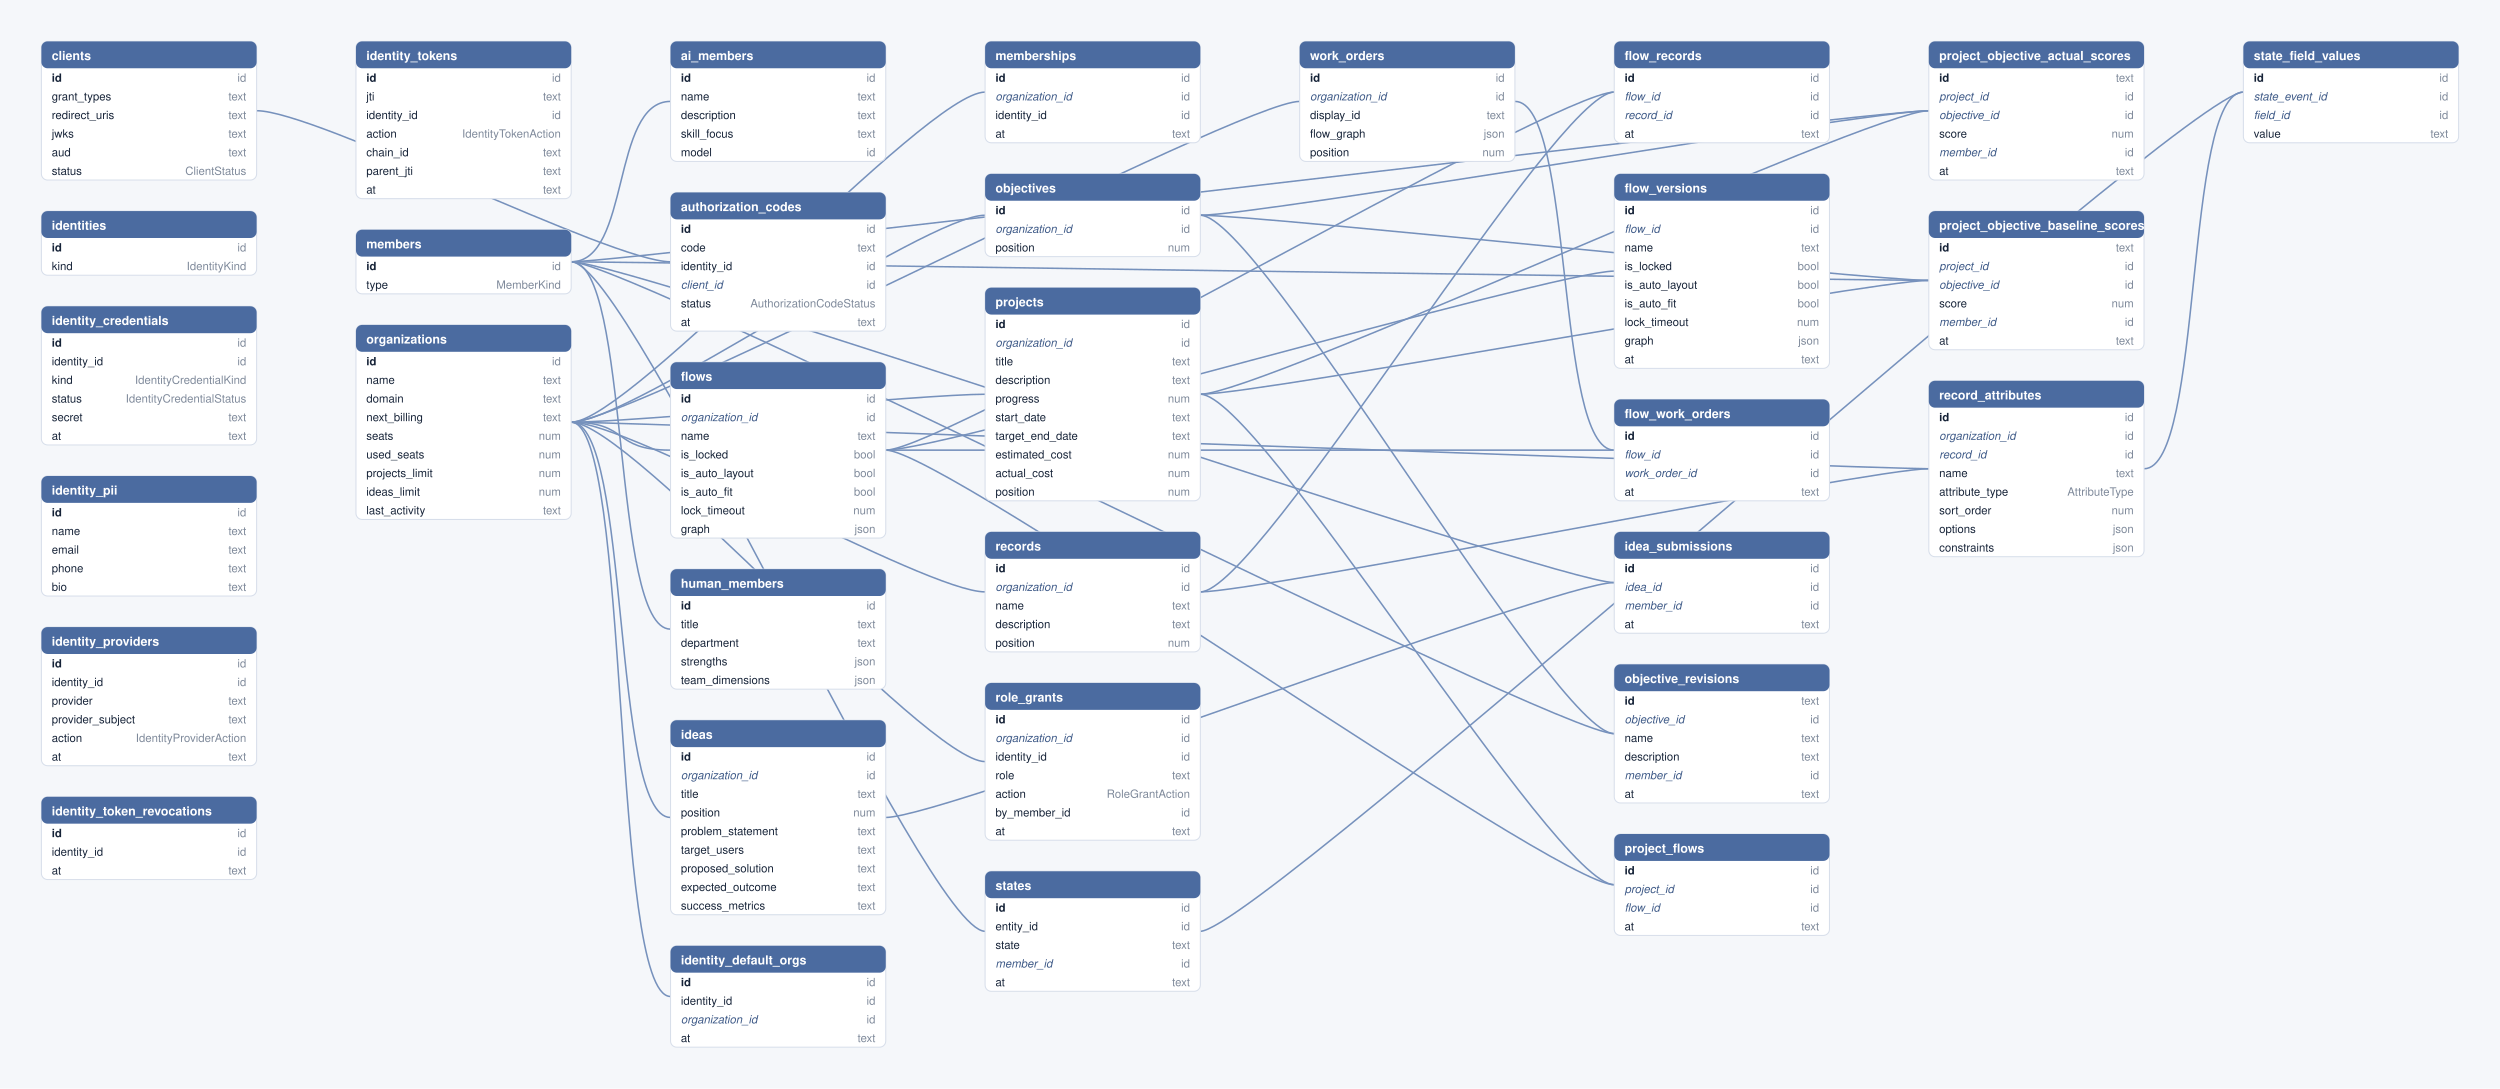
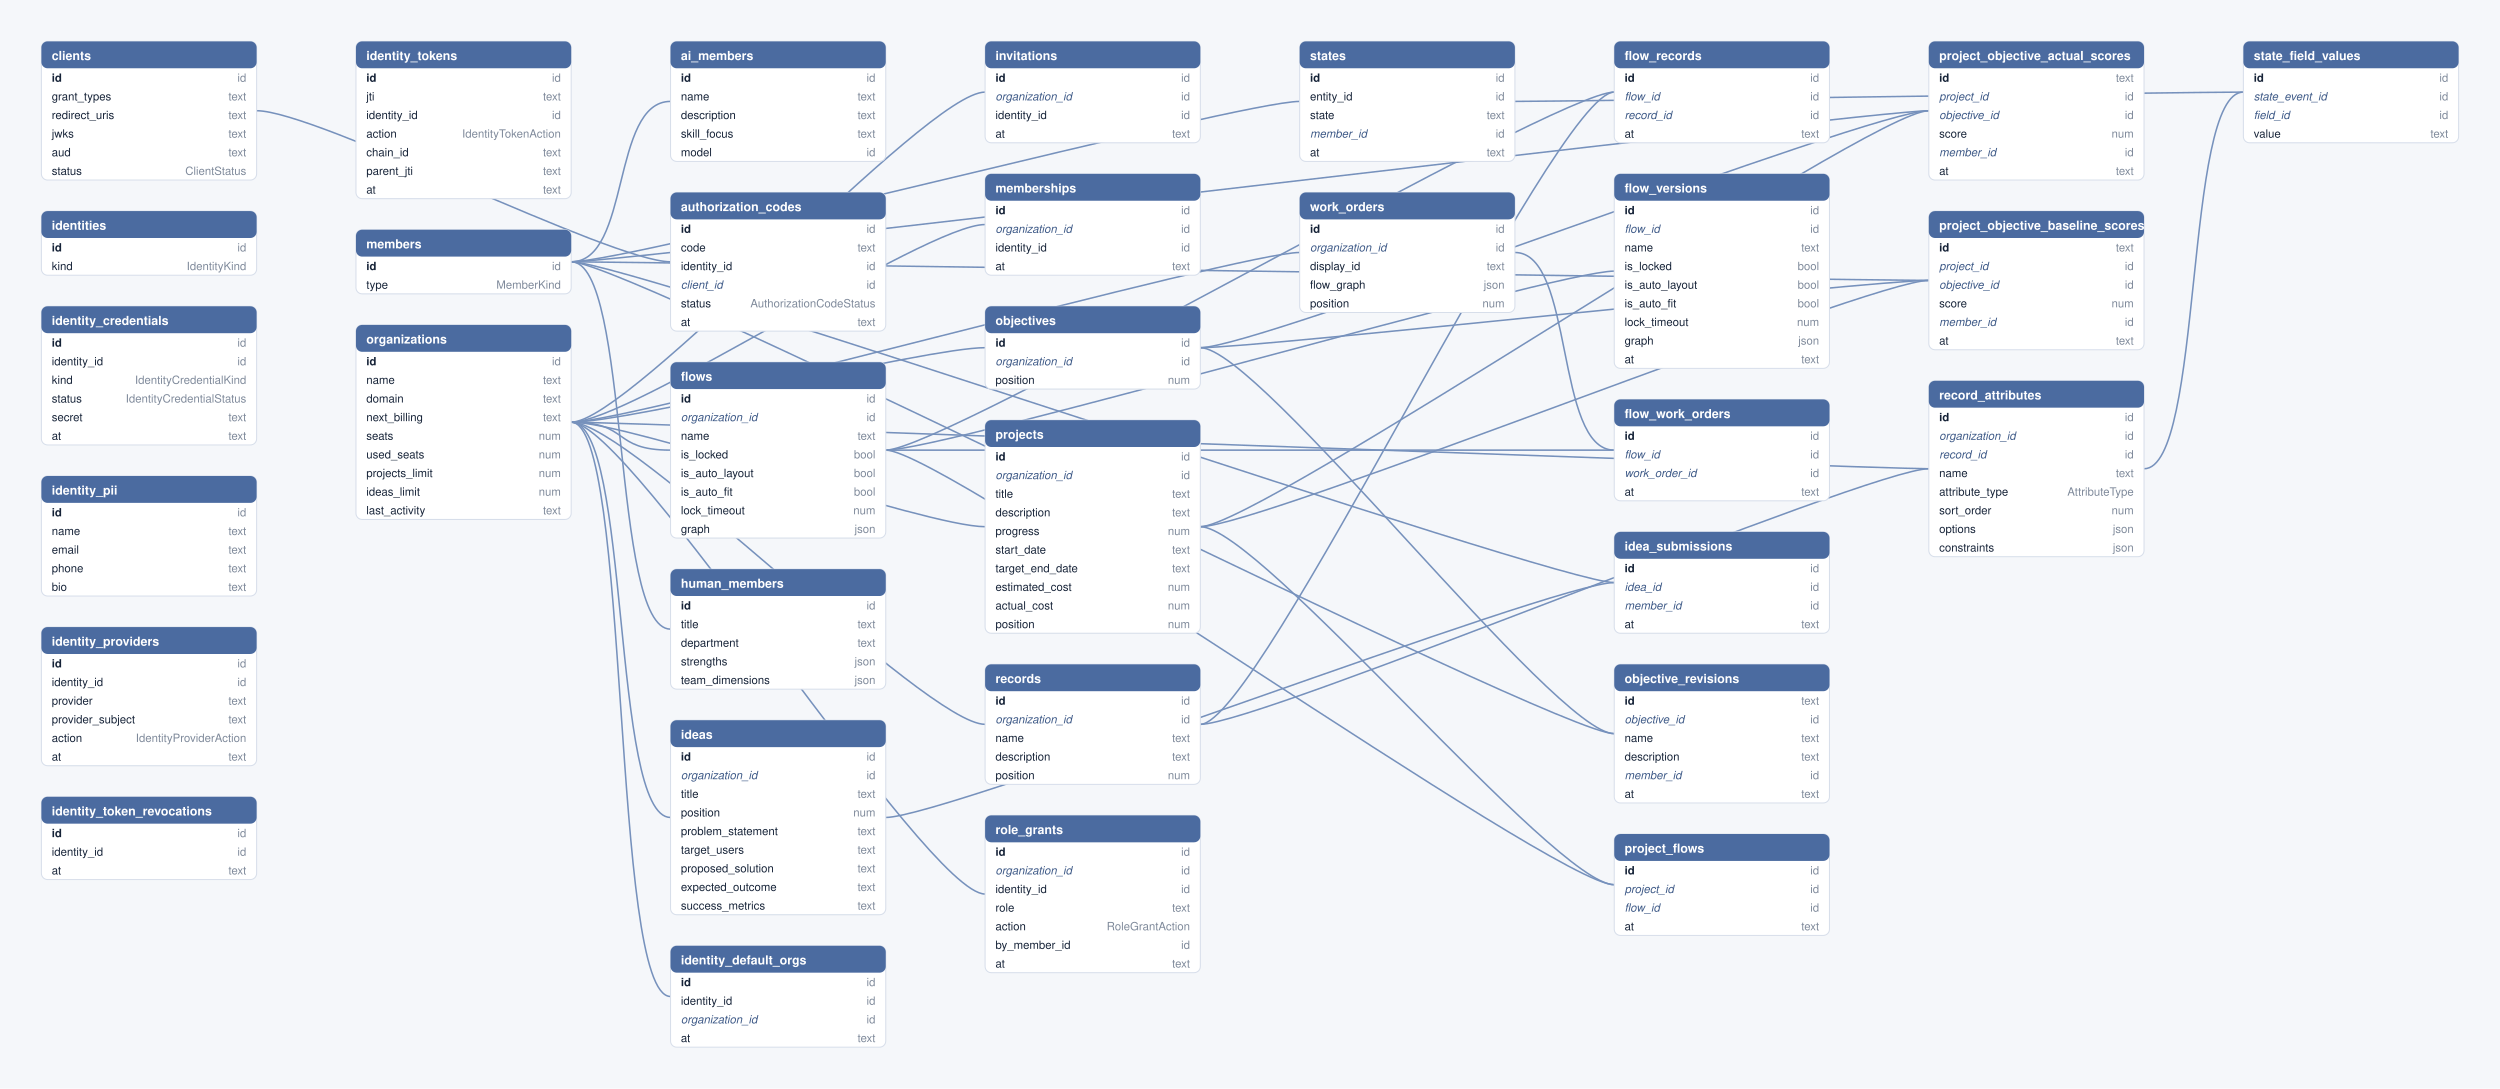
<svg xmlns="http://www.w3.org/2000/svg" viewBox="0 0 2416 1052" width="2416" height="1052">
  <defs>
    <style>
      text { font-family: ui-sans-serif, system-ui,
        'Segoe UI', Helvetica, Arial, sans-serif; }
      .box { fill: hsl(0 0% 100%);
        stroke: hsl(217 30% 88%); stroke-width: 1; }
      .head { fill: hsl(217 36% 46%); }
      .thead { fill: hsl(0 0% 100%); font-size: 12px;
        font-weight: 700; }
      .col, .pk, .fk, .type { font-size: 11px; }
      .col { fill: hsl(217 45% 15%); }
      .pk { fill: hsl(217 45% 15%); font-weight: 700; }
      .fk { fill: hsl(217 38% 38%);
        font-style: italic; }
      .type { fill: hsl(217 12% 55%);
        text-anchor: end; }
      .edge { fill: none; stroke: hsl(217 34% 60%);
        stroke-width: 1.5; }
    </style>
  </defs>
  <rect x="0" y="0" width="2416" height="1052" fill="hsl(217 30% 97%)" />
  <path class="edge" d="M 648 608 C 590.4 608, 609.6 253, 552 253" />
  <path class="edge" d="M 648 98 C 590.4 98, 609.6 253, 552 253" />
  <path class="edge" d="M 648 963 C 590.4 963, 609.6 408, 552 408" />
-   <path class="edge" d="M 952 736 C 894.4 736, 609.6 408, 552 408" />
+   <path class="edge" d="M 952 864 C 894.4 864, 609.6 408, 552 408" />
  <path class="edge" d="M 648 253 C 590.4 253, 305.6 107, 248 107" />
  <path class="edge" d="M 648 790 C 590.4 790, 609.6 408, 552 408" />
-   <path class="edge" d="M 952 381 C 894.4 381, 609.6 408, 552 408" />
+   <path class="edge" d="M 952 509 C 894.4 509, 609.6 408, 552 408" />
  <path class="edge" d="M 648 435 C 590.4 435, 609.6 408, 552 408" />
  <path class="edge" d="M 1560 262 C 1502.4 262, 913.6 435, 856 435" />
-   <path class="edge" d="M 1560 855 C 1502.4 855, 1217.6 381, 1160 381" />
+   <path class="edge" d="M 1560 855 C 1502.4 855, 1217.6 509, 1160 509" />
  <path class="edge" d="M 1560 855 C 1502.4 855, 913.6 435, 856 435" />
-   <path class="edge" d="M 1256 98 C 1198.4 98, 609.6 408, 552 408" />
+   <path class="edge" d="M 1256 244 C 1198.4 244, 609.6 408, 552 408" />
  <path class="edge" d="M 1560 435 C 1502.4 435, 913.6 435, 856 435" />
-   <path class="edge" d="M 1560 435 C 1502.4 435, 1521.6 98, 1464 98" />
-   <path class="edge" d="M 2168 89 C 2110.4 89, 1217.6 900, 1160 900" />
+   <path class="edge" d="M 1560 435 C 1502.4 435, 1521.6 244, 1464 244" />
+   <path class="edge" d="M 2168 89 C 2110.4 89, 1521.6 98, 1464 98" />
  <path class="edge" d="M 2168 89 C 2110.4 89, 2129.6 453, 2072 453" />
-   <path class="edge" d="M 952 572 C 894.4 572, 609.6 408, 552 408" />
+   <path class="edge" d="M 952 700 C 894.4 700, 609.6 408, 552 408" />
  <path class="edge" d="M 1864 453 C 1806.4 453, 609.6 408, 552 408" />
-   <path class="edge" d="M 1864 453 C 1806.4 453, 1217.6 572, 1160 572" />
+   <path class="edge" d="M 1864 453 C 1806.4 453, 1217.6 700, 1160 700" />
  <path class="edge" d="M 1560 89 C 1502.4 89, 913.6 435, 856 435" />
-   <path class="edge" d="M 1560 89 C 1502.4 89, 1217.6 572, 1160 572" />
+   <path class="edge" d="M 1560 89 C 1502.4 89, 1217.6 700, 1160 700" />
+   <path class="edge" d="M 952 217 C 894.4 217, 609.6 408, 552 408" />
  <path class="edge" d="M 952 89 C 894.4 89, 609.6 408, 552 408" />
  <path class="edge" d="M 1560 563 C 1502.4 563, 913.6 790, 856 790" />
  <path class="edge" d="M 1560 563 C 1502.4 563, 609.6 253, 552 253" />
-   <path class="edge" d="M 952 208 C 894.4 208, 609.6 408, 552 408" />
-   <path class="edge" d="M 1560 709 C 1502.4 709, 1217.6 208, 1160 208" />
+   <path class="edge" d="M 952 336 C 894.4 336, 609.6 408, 552 408" />
+   <path class="edge" d="M 1560 709 C 1502.4 709, 1217.6 336, 1160 336" />
  <path class="edge" d="M 1560 709 C 1502.4 709, 609.6 253, 552 253" />
-   <path class="edge" d="M 1864 271 C 1806.4 271, 1217.6 381, 1160 381" />
-   <path class="edge" d="M 1864 271 C 1806.4 271, 1217.6 208, 1160 208" />
+   <path class="edge" d="M 1864 271 C 1806.4 271, 1217.6 509, 1160 509" />
+   <path class="edge" d="M 1864 271 C 1806.4 271, 1217.6 336, 1160 336" />
  <path class="edge" d="M 1864 271 C 1806.4 271, 609.6 253, 552 253" />
-   <path class="edge" d="M 1864 107 C 1806.4 107, 1217.6 381, 1160 381" />
-   <path class="edge" d="M 1864 107 C 1806.4 107, 1217.6 208, 1160 208" />
+   <path class="edge" d="M 1864 107 C 1806.4 107, 1217.6 509, 1160 509" />
+   <path class="edge" d="M 1864 107 C 1806.4 107, 1217.6 336, 1160 336" />
  <path class="edge" d="M 1864 107 C 1806.4 107, 609.6 253, 552 253" />
-   <path class="edge" d="M 952 900 C 894.4 900, 609.6 253, 552 253" />
+   <path class="edge" d="M 1256 98 C 1198.4 98, 609.6 253, 552 253" />
  <g class="table">
    <rect class="box" x="344" y="222" width="208" height="62" rx="6" />
    <rect class="head" x="344" y="222" width="208" height="26" rx="6" />
    <text class="thead" x="354" y="240">members</text>
    <text class="pk" x="354" y="261">id</text>
    <text class="type" x="542" y="261">id</text>
    <text class="col" x="354" y="279">type</text>
    <text class="type" x="542" y="279">MemberKind</text>
  </g>
  <g class="table">
    <rect class="box" x="648" y="550" width="208" height="116" rx="6" />
    <rect class="head" x="648" y="550" width="208" height="26" rx="6" />
    <text class="thead" x="658" y="568">human_members</text>
    <text class="pk" x="658" y="589">id</text>
    <text class="type" x="846" y="589">id</text>
    <text class="col" x="658" y="607">title</text>
    <text class="type" x="846" y="607">text</text>
    <text class="col" x="658" y="625">department</text>
    <text class="type" x="846" y="625">text</text>
    <text class="col" x="658" y="643">strengths</text>
    <text class="type" x="846" y="643">json</text>
    <text class="col" x="658" y="661">team_dimensions</text>
    <text class="type" x="846" y="661">json</text>
  </g>
  <g class="table">
    <rect class="box" x="648" y="40" width="208" height="116" rx="6" />
    <rect class="head" x="648" y="40" width="208" height="26" rx="6" />
    <text class="thead" x="658" y="58">ai_members</text>
    <text class="pk" x="658" y="79">id</text>
    <text class="type" x="846" y="79">id</text>
    <text class="col" x="658" y="97">name</text>
    <text class="type" x="846" y="97">text</text>
    <text class="col" x="658" y="115">description</text>
    <text class="type" x="846" y="115">text</text>
    <text class="col" x="658" y="133">skill_focus</text>
    <text class="type" x="846" y="133">text</text>
    <text class="col" x="658" y="151">model</text>
    <text class="type" x="846" y="151">id</text>
  </g>
  <g class="table">
    <rect class="box" x="40" y="204" width="208" height="62" rx="6" />
    <rect class="head" x="40" y="204" width="208" height="26" rx="6" />
    <text class="thead" x="50" y="222">identities</text>
    <text class="pk" x="50" y="243">id</text>
    <text class="type" x="238" y="243">id</text>
    <text class="col" x="50" y="261">kind</text>
    <text class="type" x="238" y="261">IdentityKind</text>
  </g>
  <g class="table">
    <rect class="box" x="40" y="460" width="208" height="116" rx="6" />
    <rect class="head" x="40" y="460" width="208" height="26" rx="6" />
    <text class="thead" x="50" y="478">identity_pii</text>
    <text class="pk" x="50" y="499">id</text>
    <text class="type" x="238" y="499">id</text>
    <text class="col" x="50" y="517">name</text>
    <text class="type" x="238" y="517">text</text>
    <text class="col" x="50" y="535">email</text>
    <text class="type" x="238" y="535">text</text>
    <text class="col" x="50" y="553">phone</text>
    <text class="type" x="238" y="553">text</text>
    <text class="col" x="50" y="571">bio</text>
    <text class="type" x="238" y="571">text</text>
  </g>
  <g class="table">
    <rect class="box" x="40" y="296" width="208" height="134" rx="6" />
    <rect class="head" x="40" y="296" width="208" height="26" rx="6" />
    <text class="thead" x="50" y="314">identity_credentials</text>
    <text class="pk" x="50" y="335">id</text>
    <text class="type" x="238" y="335">id</text>
    <text class="col" x="50" y="353">identity_id</text>
    <text class="type" x="238" y="353">id</text>
    <text class="col" x="50" y="371">kind</text>
    <text class="type" x="238" y="371">IdentityCredentialKind</text>
    <text class="col" x="50" y="389">status</text>
    <text class="type" x="238" y="389">IdentityCredentialStatus</text>
    <text class="col" x="50" y="407">secret</text>
    <text class="type" x="238" y="407">text</text>
    <text class="col" x="50" y="425">at</text>
    <text class="type" x="238" y="425">text</text>
  </g>
  <g class="table">
    <rect class="box" x="40" y="770" width="208" height="80" rx="6" />
    <rect class="head" x="40" y="770" width="208" height="26" rx="6" />
    <text class="thead" x="50" y="788">identity_token_revocations</text>
    <text class="pk" x="50" y="809">id</text>
    <text class="type" x="238" y="809">id</text>
    <text class="col" x="50" y="827">identity_id</text>
    <text class="type" x="238" y="827">id</text>
    <text class="col" x="50" y="845">at</text>
    <text class="type" x="238" y="845">text</text>
  </g>
  <g class="table">
    <rect class="box" x="648" y="914" width="208" height="98" rx="6" />
    <rect class="head" x="648" y="914" width="208" height="26" rx="6" />
    <text class="thead" x="658" y="932">identity_default_orgs</text>
    <text class="pk" x="658" y="953">id</text>
    <text class="type" x="846" y="953">id</text>
    <text class="col" x="658" y="971">identity_id</text>
    <text class="type" x="846" y="971">id</text>
    <text class="fk" x="658" y="989">organization_id</text>
    <text class="type" x="846" y="989">id</text>
    <text class="col" x="658" y="1007">at</text>
    <text class="type" x="846" y="1007">text</text>
  </g>
  <g class="table">
-     <rect class="box" x="952" y="660" width="208" height="152" rx="6" />
-     <rect class="head" x="952" y="660" width="208" height="26" rx="6" />
-     <text class="thead" x="962" y="678">role_grants</text>
-     <text class="pk" x="962" y="699">id</text>
-     <text class="type" x="1150" y="699">id</text>
-     <text class="fk" x="962" y="717">organization_id</text>
-     <text class="type" x="1150" y="717">id</text>
-     <text class="col" x="962" y="735">identity_id</text>
-     <text class="type" x="1150" y="735">id</text>
-     <text class="col" x="962" y="753">role</text>
-     <text class="type" x="1150" y="753">text</text>
-     <text class="col" x="962" y="771">action</text>
-     <text class="type" x="1150" y="771">RoleGrantAction</text>
-     <text class="col" x="962" y="789">by_member_id</text>
-     <text class="type" x="1150" y="789">id</text>
-     <text class="col" x="962" y="807">at</text>
-     <text class="type" x="1150" y="807">text</text>
+     <rect class="box" x="952" y="788" width="208" height="152" rx="6" />
+     <rect class="head" x="952" y="788" width="208" height="26" rx="6" />
+     <text class="thead" x="962" y="806">role_grants</text>
+     <text class="pk" x="962" y="827">id</text>
+     <text class="type" x="1150" y="827">id</text>
+     <text class="fk" x="962" y="845">organization_id</text>
+     <text class="type" x="1150" y="845">id</text>
+     <text class="col" x="962" y="863">identity_id</text>
+     <text class="type" x="1150" y="863">id</text>
+     <text class="col" x="962" y="881">role</text>
+     <text class="type" x="1150" y="881">text</text>
+     <text class="col" x="962" y="899">action</text>
+     <text class="type" x="1150" y="899">RoleGrantAction</text>
+     <text class="col" x="962" y="917">by_member_id</text>
+     <text class="type" x="1150" y="917">id</text>
+     <text class="col" x="962" y="935">at</text>
+     <text class="type" x="1150" y="935">text</text>
  </g>
  <g class="table">
    <rect class="box" x="344" y="40" width="208" height="152" rx="6" />
    <rect class="head" x="344" y="40" width="208" height="26" rx="6" />
    <text class="thead" x="354" y="58">identity_tokens</text>
    <text class="pk" x="354" y="79">id</text>
    <text class="type" x="542" y="79">id</text>
    <text class="col" x="354" y="97">jti</text>
    <text class="type" x="542" y="97">text</text>
    <text class="col" x="354" y="115">identity_id</text>
    <text class="type" x="542" y="115">id</text>
    <text class="col" x="354" y="133">action</text>
    <text class="type" x="542" y="133">IdentityTokenAction</text>
    <text class="col" x="354" y="151">chain_id</text>
    <text class="type" x="542" y="151">text</text>
    <text class="col" x="354" y="169">parent_jti</text>
    <text class="type" x="542" y="169">text</text>
    <text class="col" x="354" y="187">at</text>
    <text class="type" x="542" y="187">text</text>
  </g>
  <g class="table">
    <rect class="box" x="40" y="40" width="208" height="134" rx="6" />
    <rect class="head" x="40" y="40" width="208" height="26" rx="6" />
    <text class="thead" x="50" y="58">clients</text>
    <text class="pk" x="50" y="79">id</text>
    <text class="type" x="238" y="79">id</text>
    <text class="col" x="50" y="97">grant_types</text>
    <text class="type" x="238" y="97">text</text>
    <text class="col" x="50" y="115">redirect_uris</text>
    <text class="type" x="238" y="115">text</text>
    <text class="col" x="50" y="133">jwks</text>
    <text class="type" x="238" y="133">text</text>
    <text class="col" x="50" y="151">aud</text>
    <text class="type" x="238" y="151">text</text>
    <text class="col" x="50" y="169">status</text>
    <text class="type" x="238" y="169">ClientStatus</text>
  </g>
  <g class="table">
    <rect class="box" x="40" y="606" width="208" height="134" rx="6" />
    <rect class="head" x="40" y="606" width="208" height="26" rx="6" />
    <text class="thead" x="50" y="624">identity_providers</text>
    <text class="pk" x="50" y="645">id</text>
    <text class="type" x="238" y="645">id</text>
    <text class="col" x="50" y="663">identity_id</text>
    <text class="type" x="238" y="663">id</text>
    <text class="col" x="50" y="681">provider</text>
    <text class="type" x="238" y="681">text</text>
    <text class="col" x="50" y="699">provider_subject</text>
    <text class="type" x="238" y="699">text</text>
    <text class="col" x="50" y="717">action</text>
    <text class="type" x="238" y="717">IdentityProviderAction</text>
    <text class="col" x="50" y="735">at</text>
    <text class="type" x="238" y="735">text</text>
  </g>
  <g class="table">
    <rect class="box" x="648" y="186" width="208" height="134" rx="6" />
    <rect class="head" x="648" y="186" width="208" height="26" rx="6" />
    <text class="thead" x="658" y="204">authorization_codes</text>
    <text class="pk" x="658" y="225">id</text>
    <text class="type" x="846" y="225">id</text>
    <text class="col" x="658" y="243">code</text>
    <text class="type" x="846" y="243">text</text>
    <text class="col" x="658" y="261">identity_id</text>
    <text class="type" x="846" y="261">id</text>
    <text class="fk" x="658" y="279">client_id</text>
    <text class="type" x="846" y="279">id</text>
    <text class="col" x="658" y="297">status</text>
    <text class="type" x="846" y="297">AuthorizationCodeStatus</text>
    <text class="col" x="658" y="315">at</text>
    <text class="type" x="846" y="315">text</text>
  </g>
  <g class="table">
    <rect class="box" x="648" y="696" width="208" height="188" rx="6" />
    <rect class="head" x="648" y="696" width="208" height="26" rx="6" />
    <text class="thead" x="658" y="714">ideas</text>
    <text class="pk" x="658" y="735">id</text>
    <text class="type" x="846" y="735">id</text>
    <text class="fk" x="658" y="753">organization_id</text>
    <text class="type" x="846" y="753">id</text>
    <text class="col" x="658" y="771">title</text>
    <text class="type" x="846" y="771">text</text>
    <text class="col" x="658" y="789">position</text>
    <text class="type" x="846" y="789">num</text>
    <text class="col" x="658" y="807">problem_statement</text>
    <text class="type" x="846" y="807">text</text>
    <text class="col" x="658" y="825">target_users</text>
    <text class="type" x="846" y="825">text</text>
    <text class="col" x="658" y="843">proposed_solution</text>
    <text class="type" x="846" y="843">text</text>
    <text class="col" x="658" y="861">expected_outcome</text>
    <text class="type" x="846" y="861">text</text>
    <text class="col" x="658" y="879">success_metrics</text>
    <text class="type" x="846" y="879">text</text>
  </g>
  <g class="table">
-     <rect class="box" x="952" y="278" width="208" height="206" rx="6" />
-     <rect class="head" x="952" y="278" width="208" height="26" rx="6" />
-     <text class="thead" x="962" y="296">projects</text>
-     <text class="pk" x="962" y="317">id</text>
-     <text class="type" x="1150" y="317">id</text>
-     <text class="fk" x="962" y="335">organization_id</text>
-     <text class="type" x="1150" y="335">id</text>
-     <text class="col" x="962" y="353">title</text>
-     <text class="type" x="1150" y="353">text</text>
-     <text class="col" x="962" y="371">description</text>
-     <text class="type" x="1150" y="371">text</text>
-     <text class="col" x="962" y="389">progress</text>
-     <text class="type" x="1150" y="389">num</text>
-     <text class="col" x="962" y="407">start_date</text>
-     <text class="type" x="1150" y="407">text</text>
-     <text class="col" x="962" y="425">target_end_date</text>
-     <text class="type" x="1150" y="425">text</text>
-     <text class="col" x="962" y="443">estimated_cost</text>
-     <text class="type" x="1150" y="443">num</text>
-     <text class="col" x="962" y="461">actual_cost</text>
-     <text class="type" x="1150" y="461">num</text>
-     <text class="col" x="962" y="479">position</text>
-     <text class="type" x="1150" y="479">num</text>
+     <rect class="box" x="952" y="406" width="208" height="206" rx="6" />
+     <rect class="head" x="952" y="406" width="208" height="26" rx="6" />
+     <text class="thead" x="962" y="424">projects</text>
+     <text class="pk" x="962" y="445">id</text>
+     <text class="type" x="1150" y="445">id</text>
+     <text class="fk" x="962" y="463">organization_id</text>
+     <text class="type" x="1150" y="463">id</text>
+     <text class="col" x="962" y="481">title</text>
+     <text class="type" x="1150" y="481">text</text>
+     <text class="col" x="962" y="499">description</text>
+     <text class="type" x="1150" y="499">text</text>
+     <text class="col" x="962" y="517">progress</text>
+     <text class="type" x="1150" y="517">num</text>
+     <text class="col" x="962" y="535">start_date</text>
+     <text class="type" x="1150" y="535">text</text>
+     <text class="col" x="962" y="553">target_end_date</text>
+     <text class="type" x="1150" y="553">text</text>
+     <text class="col" x="962" y="571">estimated_cost</text>
+     <text class="type" x="1150" y="571">num</text>
+     <text class="col" x="962" y="589">actual_cost</text>
+     <text class="type" x="1150" y="589">num</text>
+     <text class="col" x="962" y="607">position</text>
+     <text class="type" x="1150" y="607">num</text>
  </g>
  <g class="table">
    <rect class="box" x="648" y="350" width="208" height="170" rx="6" />
    <rect class="head" x="648" y="350" width="208" height="26" rx="6" />
    <text class="thead" x="658" y="368">flows</text>
    <text class="pk" x="658" y="389">id</text>
    <text class="type" x="846" y="389">id</text>
    <text class="fk" x="658" y="407">organization_id</text>
    <text class="type" x="846" y="407">id</text>
    <text class="col" x="658" y="425">name</text>
    <text class="type" x="846" y="425">text</text>
    <text class="col" x="658" y="443">is_locked</text>
    <text class="type" x="846" y="443">bool</text>
    <text class="col" x="658" y="461">is_auto_layout</text>
    <text class="type" x="846" y="461">bool</text>
    <text class="col" x="658" y="479">is_auto_fit</text>
    <text class="type" x="846" y="479">bool</text>
    <text class="col" x="658" y="497">lock_timeout</text>
    <text class="type" x="846" y="497">num</text>
    <text class="col" x="658" y="515">graph</text>
    <text class="type" x="846" y="515">json</text>
  </g>
  <g class="table">
    <rect class="box" x="1560" y="168" width="208" height="188" rx="6" />
    <rect class="head" x="1560" y="168" width="208" height="26" rx="6" />
    <text class="thead" x="1570" y="186">flow_versions</text>
    <text class="pk" x="1570" y="207">id</text>
    <text class="type" x="1758" y="207">id</text>
    <text class="fk" x="1570" y="225">flow_id</text>
    <text class="type" x="1758" y="225">id</text>
    <text class="col" x="1570" y="243">name</text>
    <text class="type" x="1758" y="243">text</text>
    <text class="col" x="1570" y="261">is_locked</text>
    <text class="type" x="1758" y="261">bool</text>
    <text class="col" x="1570" y="279">is_auto_layout</text>
    <text class="type" x="1758" y="279">bool</text>
    <text class="col" x="1570" y="297">is_auto_fit</text>
    <text class="type" x="1758" y="297">bool</text>
    <text class="col" x="1570" y="315">lock_timeout</text>
    <text class="type" x="1758" y="315">num</text>
    <text class="col" x="1570" y="333">graph</text>
    <text class="type" x="1758" y="333">json</text>
    <text class="col" x="1570" y="351">at</text>
    <text class="type" x="1758" y="351">text</text>
  </g>
  <g class="table">
    <rect class="box" x="1560" y="806" width="208" height="98" rx="6" />
    <rect class="head" x="1560" y="806" width="208" height="26" rx="6" />
    <text class="thead" x="1570" y="824">project_flows</text>
    <text class="pk" x="1570" y="845">id</text>
    <text class="type" x="1758" y="845">id</text>
    <text class="fk" x="1570" y="863">project_id</text>
    <text class="type" x="1758" y="863">id</text>
    <text class="fk" x="1570" y="881">flow_id</text>
    <text class="type" x="1758" y="881">id</text>
    <text class="col" x="1570" y="899">at</text>
    <text class="type" x="1758" y="899">text</text>
  </g>
  <g class="table">
-     <rect class="box" x="1256" y="40" width="208" height="116" rx="6" />
-     <rect class="head" x="1256" y="40" width="208" height="26" rx="6" />
-     <text class="thead" x="1266" y="58">work_orders</text>
-     <text class="pk" x="1266" y="79">id</text>
-     <text class="type" x="1454" y="79">id</text>
-     <text class="fk" x="1266" y="97">organization_id</text>
-     <text class="type" x="1454" y="97">id</text>
-     <text class="col" x="1266" y="115">display_id</text>
-     <text class="type" x="1454" y="115">text</text>
-     <text class="col" x="1266" y="133">flow_graph</text>
-     <text class="type" x="1454" y="133">json</text>
-     <text class="col" x="1266" y="151">position</text>
-     <text class="type" x="1454" y="151">num</text>
+     <rect class="box" x="1256" y="186" width="208" height="116" rx="6" />
+     <rect class="head" x="1256" y="186" width="208" height="26" rx="6" />
+     <text class="thead" x="1266" y="204">work_orders</text>
+     <text class="pk" x="1266" y="225">id</text>
+     <text class="type" x="1454" y="225">id</text>
+     <text class="fk" x="1266" y="243">organization_id</text>
+     <text class="type" x="1454" y="243">id</text>
+     <text class="col" x="1266" y="261">display_id</text>
+     <text class="type" x="1454" y="261">text</text>
+     <text class="col" x="1266" y="279">flow_graph</text>
+     <text class="type" x="1454" y="279">json</text>
+     <text class="col" x="1266" y="297">position</text>
+     <text class="type" x="1454" y="297">num</text>
  </g>
  <g class="table">
    <rect class="box" x="1560" y="386" width="208" height="98" rx="6" />
    <rect class="head" x="1560" y="386" width="208" height="26" rx="6" />
    <text class="thead" x="1570" y="404">flow_work_orders</text>
    <text class="pk" x="1570" y="425">id</text>
    <text class="type" x="1758" y="425">id</text>
    <text class="fk" x="1570" y="443">flow_id</text>
    <text class="type" x="1758" y="443">id</text>
    <text class="fk" x="1570" y="461">work_order_id</text>
    <text class="type" x="1758" y="461">id</text>
    <text class="col" x="1570" y="479">at</text>
    <text class="type" x="1758" y="479">text</text>
  </g>
  <g class="table">
    <rect class="box" x="2168" y="40" width="208" height="98" rx="6" />
    <rect class="head" x="2168" y="40" width="208" height="26" rx="6" />
    <text class="thead" x="2178" y="58">state_field_values</text>
    <text class="pk" x="2178" y="79">id</text>
    <text class="type" x="2366" y="79">id</text>
    <text class="fk" x="2178" y="97">state_event_id</text>
    <text class="type" x="2366" y="97">id</text>
    <text class="fk" x="2178" y="115">field_id</text>
    <text class="type" x="2366" y="115">id</text>
    <text class="col" x="2178" y="133">value</text>
    <text class="type" x="2366" y="133">text</text>
  </g>
  <g class="table">
-     <rect class="box" x="952" y="514" width="208" height="116" rx="6" />
-     <rect class="head" x="952" y="514" width="208" height="26" rx="6" />
-     <text class="thead" x="962" y="532">records</text>
-     <text class="pk" x="962" y="553">id</text>
-     <text class="type" x="1150" y="553">id</text>
-     <text class="fk" x="962" y="571">organization_id</text>
-     <text class="type" x="1150" y="571">id</text>
-     <text class="col" x="962" y="589">name</text>
-     <text class="type" x="1150" y="589">text</text>
-     <text class="col" x="962" y="607">description</text>
-     <text class="type" x="1150" y="607">text</text>
-     <text class="col" x="962" y="625">position</text>
-     <text class="type" x="1150" y="625">num</text>
+     <rect class="box" x="952" y="642" width="208" height="116" rx="6" />
+     <rect class="head" x="952" y="642" width="208" height="26" rx="6" />
+     <text class="thead" x="962" y="660">records</text>
+     <text class="pk" x="962" y="681">id</text>
+     <text class="type" x="1150" y="681">id</text>
+     <text class="fk" x="962" y="699">organization_id</text>
+     <text class="type" x="1150" y="699">id</text>
+     <text class="col" x="962" y="717">name</text>
+     <text class="type" x="1150" y="717">text</text>
+     <text class="col" x="962" y="735">description</text>
+     <text class="type" x="1150" y="735">text</text>
+     <text class="col" x="962" y="753">position</text>
+     <text class="type" x="1150" y="753">num</text>
  </g>
  <g class="table">
    <rect class="box" x="1864" y="368" width="208" height="170" rx="6" />
    <rect class="head" x="1864" y="368" width="208" height="26" rx="6" />
    <text class="thead" x="1874" y="386">record_attributes</text>
    <text class="pk" x="1874" y="407">id</text>
    <text class="type" x="2062" y="407">id</text>
    <text class="fk" x="1874" y="425">organization_id</text>
    <text class="type" x="2062" y="425">id</text>
    <text class="fk" x="1874" y="443">record_id</text>
    <text class="type" x="2062" y="443">id</text>
    <text class="col" x="1874" y="461">name</text>
    <text class="type" x="2062" y="461">text</text>
    <text class="col" x="1874" y="479">attribute_type</text>
    <text class="type" x="2062" y="479">AttributeType</text>
    <text class="col" x="1874" y="497">sort_order</text>
    <text class="type" x="2062" y="497">num</text>
    <text class="col" x="1874" y="515">options</text>
    <text class="type" x="2062" y="515">json</text>
    <text class="col" x="1874" y="533">constraints</text>
    <text class="type" x="2062" y="533">json</text>
  </g>
  <g class="table">
    <rect class="box" x="1560" y="40" width="208" height="98" rx="6" />
    <rect class="head" x="1560" y="40" width="208" height="26" rx="6" />
    <text class="thead" x="1570" y="58">flow_records</text>
    <text class="pk" x="1570" y="79">id</text>
    <text class="type" x="1758" y="79">id</text>
    <text class="fk" x="1570" y="97">flow_id</text>
    <text class="type" x="1758" y="97">id</text>
    <text class="fk" x="1570" y="115">record_id</text>
    <text class="type" x="1758" y="115">id</text>
    <text class="col" x="1570" y="133">at</text>
    <text class="type" x="1758" y="133">text</text>
  </g>
  <g class="table">
    <rect class="box" x="344" y="314" width="208" height="188" rx="6" />
    <rect class="head" x="344" y="314" width="208" height="26" rx="6" />
    <text class="thead" x="354" y="332">organizations</text>
    <text class="pk" x="354" y="353">id</text>
    <text class="type" x="542" y="353">id</text>
    <text class="col" x="354" y="371">name</text>
    <text class="type" x="542" y="371">text</text>
    <text class="col" x="354" y="389">domain</text>
    <text class="type" x="542" y="389">text</text>
    <text class="col" x="354" y="407">next_billing</text>
    <text class="type" x="542" y="407">text</text>
    <text class="col" x="354" y="425">seats</text>
    <text class="type" x="542" y="425">num</text>
    <text class="col" x="354" y="443">used_seats</text>
    <text class="type" x="542" y="443">num</text>
    <text class="col" x="354" y="461">projects_limit</text>
    <text class="type" x="542" y="461">num</text>
    <text class="col" x="354" y="479">ideas_limit</text>
    <text class="type" x="542" y="479">num</text>
    <text class="col" x="354" y="497">last_activity</text>
    <text class="type" x="542" y="497">text</text>
  </g>
  <g class="table">
+     <rect class="box" x="952" y="168" width="208" height="98" rx="6" />
+     <rect class="head" x="952" y="168" width="208" height="26" rx="6" />
+     <text class="thead" x="962" y="186">memberships</text>
+     <text class="pk" x="962" y="207">id</text>
+     <text class="type" x="1150" y="207">id</text>
+     <text class="fk" x="962" y="225">organization_id</text>
+     <text class="type" x="1150" y="225">id</text>
+     <text class="col" x="962" y="243">identity_id</text>
+     <text class="type" x="1150" y="243">id</text>
+     <text class="col" x="962" y="261">at</text>
+     <text class="type" x="1150" y="261">text</text>
+   </g>
+   <g class="table">
    <rect class="box" x="952" y="40" width="208" height="98" rx="6" />
    <rect class="head" x="952" y="40" width="208" height="26" rx="6" />
-     <text class="thead" x="962" y="58">memberships</text>
+     <text class="thead" x="962" y="58">invitations</text>
    <text class="pk" x="962" y="79">id</text>
    <text class="type" x="1150" y="79">id</text>
    <text class="fk" x="962" y="97">organization_id</text>
    <text class="type" x="1150" y="97">id</text>
    <text class="col" x="962" y="115">identity_id</text>
    <text class="type" x="1150" y="115">id</text>
    <text class="col" x="962" y="133">at</text>
    <text class="type" x="1150" y="133">text</text>
  </g>
  <g class="table">
    <rect class="box" x="1560" y="514" width="208" height="98" rx="6" />
    <rect class="head" x="1560" y="514" width="208" height="26" rx="6" />
    <text class="thead" x="1570" y="532">idea_submissions</text>
    <text class="pk" x="1570" y="553">id</text>
    <text class="type" x="1758" y="553">id</text>
    <text class="fk" x="1570" y="571">idea_id</text>
    <text class="type" x="1758" y="571">id</text>
    <text class="fk" x="1570" y="589">member_id</text>
    <text class="type" x="1758" y="589">id</text>
    <text class="col" x="1570" y="607">at</text>
    <text class="type" x="1758" y="607">text</text>
  </g>
  <g class="table">
-     <rect class="box" x="952" y="168" width="208" height="80" rx="6" />
-     <rect class="head" x="952" y="168" width="208" height="26" rx="6" />
-     <text class="thead" x="962" y="186">objectives</text>
-     <text class="pk" x="962" y="207">id</text>
-     <text class="type" x="1150" y="207">id</text>
-     <text class="fk" x="962" y="225">organization_id</text>
-     <text class="type" x="1150" y="225">id</text>
-     <text class="col" x="962" y="243">position</text>
-     <text class="type" x="1150" y="243">num</text>
+     <rect class="box" x="952" y="296" width="208" height="80" rx="6" />
+     <rect class="head" x="952" y="296" width="208" height="26" rx="6" />
+     <text class="thead" x="962" y="314">objectives</text>
+     <text class="pk" x="962" y="335">id</text>
+     <text class="type" x="1150" y="335">id</text>
+     <text class="fk" x="962" y="353">organization_id</text>
+     <text class="type" x="1150" y="353">id</text>
+     <text class="col" x="962" y="371">position</text>
+     <text class="type" x="1150" y="371">num</text>
  </g>
  <g class="table">
    <rect class="box" x="1560" y="642" width="208" height="134" rx="6" />
    <rect class="head" x="1560" y="642" width="208" height="26" rx="6" />
    <text class="thead" x="1570" y="660">objective_revisions</text>
    <text class="pk" x="1570" y="681">id</text>
    <text class="type" x="1758" y="681">text</text>
    <text class="fk" x="1570" y="699">objective_id</text>
    <text class="type" x="1758" y="699">id</text>
    <text class="col" x="1570" y="717">name</text>
    <text class="type" x="1758" y="717">text</text>
    <text class="col" x="1570" y="735">description</text>
    <text class="type" x="1758" y="735">text</text>
    <text class="fk" x="1570" y="753">member_id</text>
    <text class="type" x="1758" y="753">id</text>
    <text class="col" x="1570" y="771">at</text>
    <text class="type" x="1758" y="771">text</text>
  </g>
  <g class="table">
    <rect class="box" x="1864" y="204" width="208" height="134" rx="6" />
    <rect class="head" x="1864" y="204" width="208" height="26" rx="6" />
    <text class="thead" x="1874" y="222">project_objective_baseline_scores</text>
    <text class="pk" x="1874" y="243">id</text>
    <text class="type" x="2062" y="243">text</text>
    <text class="fk" x="1874" y="261">project_id</text>
    <text class="type" x="2062" y="261">id</text>
    <text class="fk" x="1874" y="279">objective_id</text>
    <text class="type" x="2062" y="279">id</text>
    <text class="col" x="1874" y="297">score</text>
    <text class="type" x="2062" y="297">num</text>
    <text class="fk" x="1874" y="315">member_id</text>
    <text class="type" x="2062" y="315">id</text>
    <text class="col" x="1874" y="333">at</text>
    <text class="type" x="2062" y="333">text</text>
  </g>
  <g class="table">
    <rect class="box" x="1864" y="40" width="208" height="134" rx="6" />
    <rect class="head" x="1864" y="40" width="208" height="26" rx="6" />
    <text class="thead" x="1874" y="58">project_objective_actual_scores</text>
    <text class="pk" x="1874" y="79">id</text>
    <text class="type" x="2062" y="79">text</text>
    <text class="fk" x="1874" y="97">project_id</text>
    <text class="type" x="2062" y="97">id</text>
    <text class="fk" x="1874" y="115">objective_id</text>
    <text class="type" x="2062" y="115">id</text>
    <text class="col" x="1874" y="133">score</text>
    <text class="type" x="2062" y="133">num</text>
    <text class="fk" x="1874" y="151">member_id</text>
    <text class="type" x="2062" y="151">id</text>
    <text class="col" x="1874" y="169">at</text>
    <text class="type" x="2062" y="169">text</text>
  </g>
  <g class="table">
-     <rect class="box" x="952" y="842" width="208" height="116" rx="6" />
-     <rect class="head" x="952" y="842" width="208" height="26" rx="6" />
-     <text class="thead" x="962" y="860">states</text>
-     <text class="pk" x="962" y="881">id</text>
-     <text class="type" x="1150" y="881">id</text>
-     <text class="col" x="962" y="899">entity_id</text>
-     <text class="type" x="1150" y="899">id</text>
-     <text class="col" x="962" y="917">state</text>
-     <text class="type" x="1150" y="917">text</text>
-     <text class="fk" x="962" y="935">member_id</text>
-     <text class="type" x="1150" y="935">id</text>
-     <text class="col" x="962" y="953">at</text>
-     <text class="type" x="1150" y="953">text</text>
+     <rect class="box" x="1256" y="40" width="208" height="116" rx="6" />
+     <rect class="head" x="1256" y="40" width="208" height="26" rx="6" />
+     <text class="thead" x="1266" y="58">states</text>
+     <text class="pk" x="1266" y="79">id</text>
+     <text class="type" x="1454" y="79">id</text>
+     <text class="col" x="1266" y="97">entity_id</text>
+     <text class="type" x="1454" y="97">id</text>
+     <text class="col" x="1266" y="115">state</text>
+     <text class="type" x="1454" y="115">text</text>
+     <text class="fk" x="1266" y="133">member_id</text>
+     <text class="type" x="1454" y="133">id</text>
+     <text class="col" x="1266" y="151">at</text>
+     <text class="type" x="1454" y="151">text</text>
  </g>
</svg>
